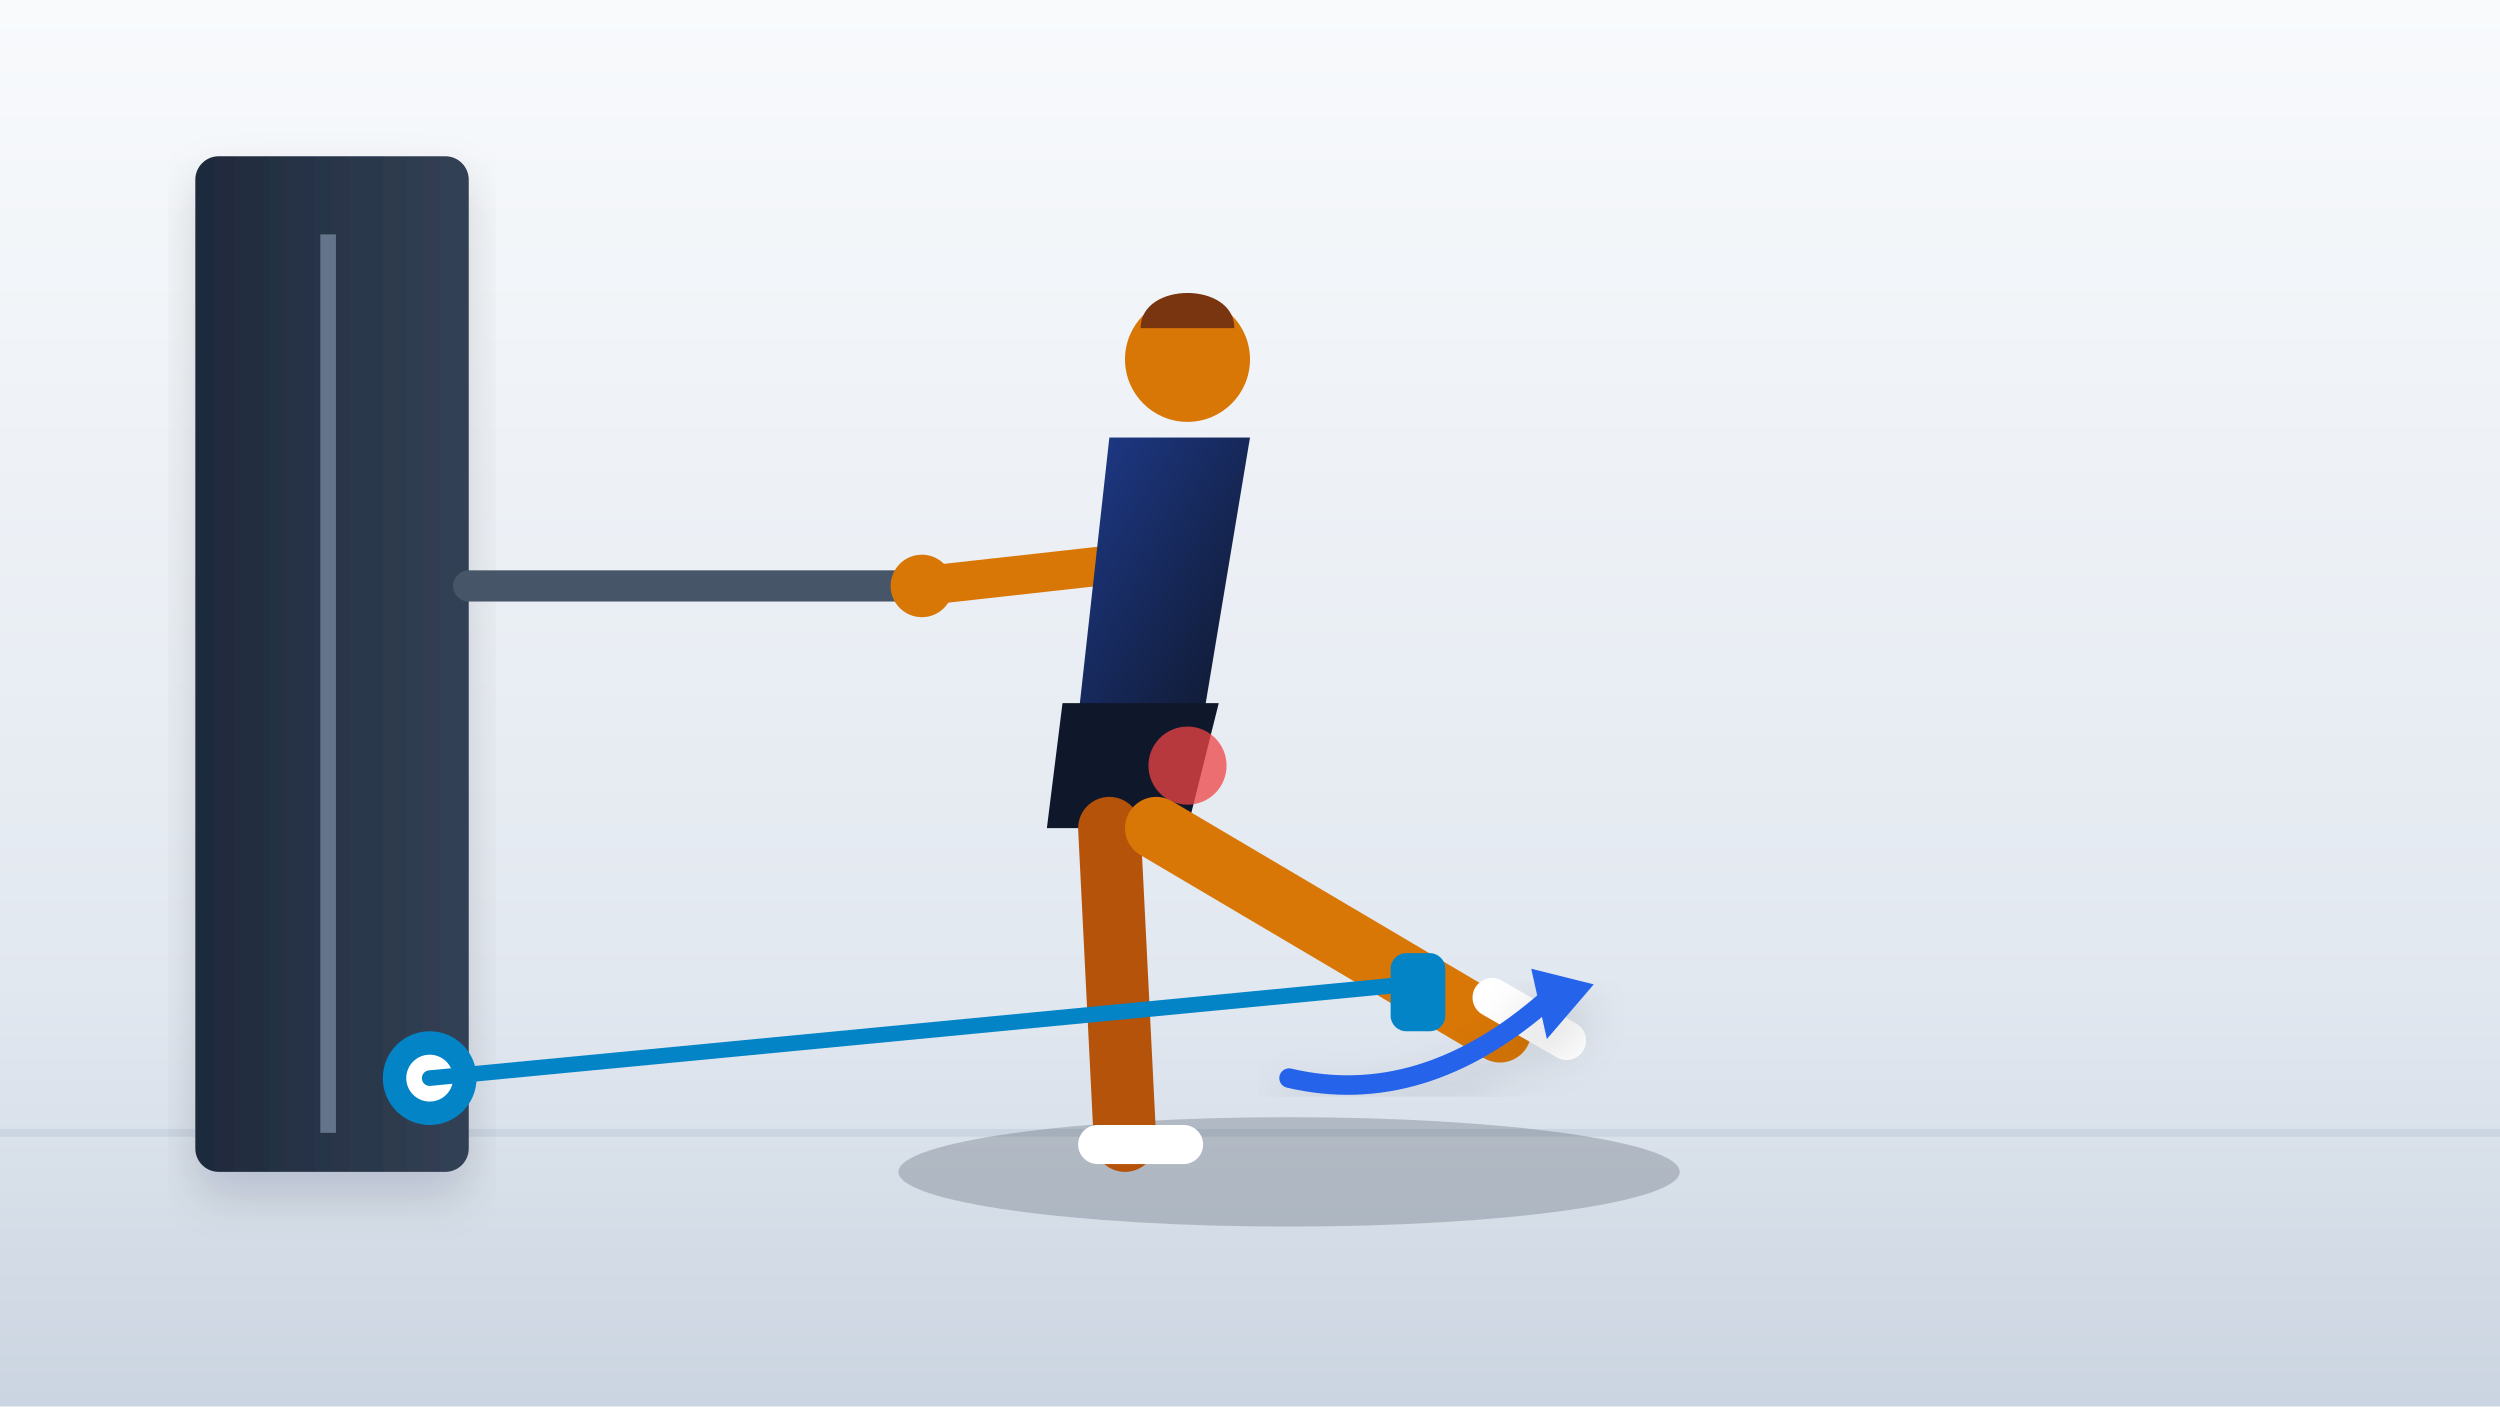
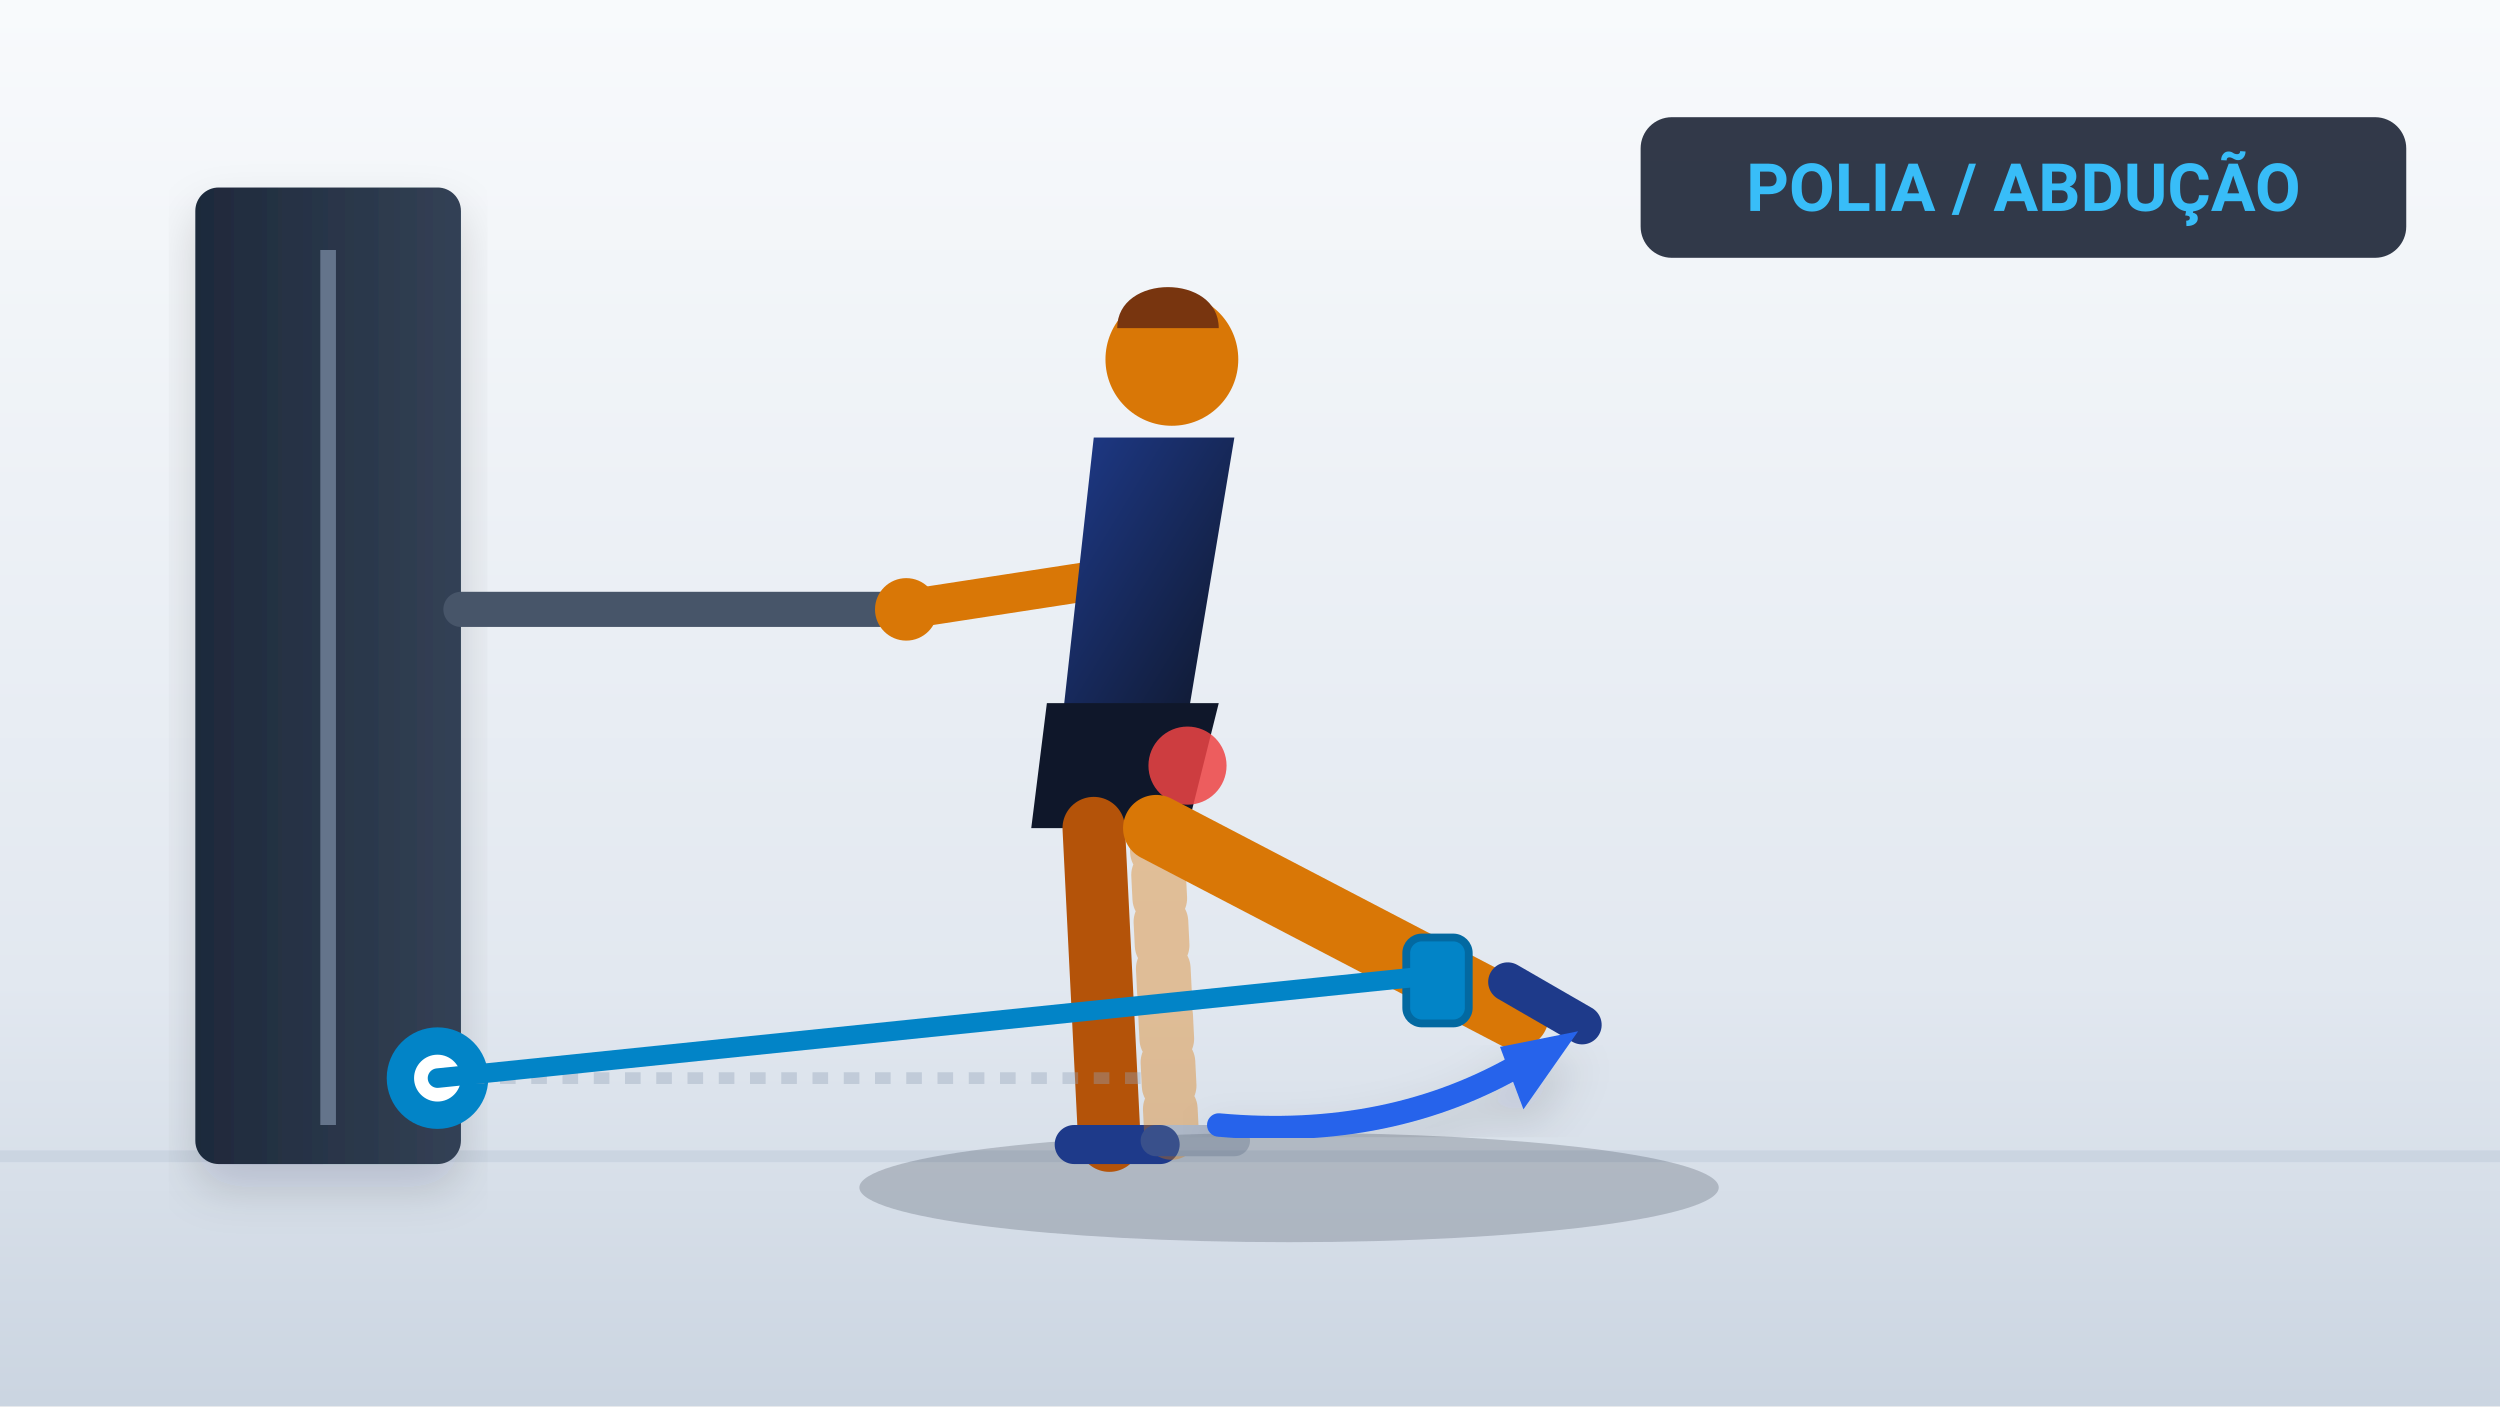
<svg xmlns="http://www.w3.org/2000/svg" viewBox="0 0 320 180" width="100%" height="100%" preserveAspectRatio="xMidYMid meet">
  <defs>
    <linearGradient id="gymFloor" x1="0" y1="0" x2="0" y2="1">
      <stop offset="0%" stop-color="#f8fafc" />
      <stop offset="70%" stop-color="#e2e8f0" />
      <stop offset="100%" stop-color="#cbd5e1" />
    </linearGradient>
    <linearGradient id="towerGrad" x1="0" y1="0" x2="1" y2="0">
      <stop offset="0%" stop-color="#1e293b" />
      <stop offset="100%" stop-color="#334155" />
    </linearGradient>
    <linearGradient id="kitGrad" x1="0" y1="0" x2="1" y2="1">
      <stop offset="0%" stop-color="#1e3a8a" />
      <stop offset="100%" stop-color="#0f172a" />
    </linearGradient>
    <filter id="dropShadow" x="-10%" y="-10%" width="120%" height="120%">
-       <feDropShadow dx="0" dy="3" stdDeviation="3" flood-color="#0f172a" flood-opacity="0.15" />
+       <feDropShadow dx="0" dy="3" stdDeviation="3" flood-color="#0f172a" flood-opacity="0.16" />
    </filter>
  </defs>
  <rect width="320" height="180" fill="url(#gymFloor)" />
-   <line x1="0" y1="145" x2="320" y2="145" stroke="#cbd5e1" stroke-width="1" />
-   <rect x="25" y="20" width="35" height="130" rx="3" fill="url(#towerGrad)" filter="url(#dropShadow)" />
-   <line x1="42" y1="30" x2="42" y2="145" stroke="#64748b" stroke-width="2" />
-   <circle cx="55" cy="138" r="6" fill="#0284c7" />
-   <circle cx="55" cy="138" r="3" fill="#ffffff" />
-   <ellipse cx="165" cy="150" rx="50" ry="7" fill="#0f172a" opacity="0.2" />
-   <line x1="60" y1="75" x2="120" y2="75" stroke="#475569" stroke-width="4" stroke-linecap="round" />
-   <ellipse cx="118" cy="75" rx="4" ry="4" fill="#d97706" />
-   <path d="M118,75 L145,72" stroke="#d97706" stroke-width="5" stroke-linecap="round" />
-   <circle cx="152" cy="46" r="8" fill="#d97706" />
-   <path d="M146,42 C146,36 158,36 158,42 Z" fill="#78350f" />
-   <path d="M142,56 L160,56 L154,92 L138,92 Z" fill="url(#kitGrad)" />
-   <path d="M136,90 L156,90 L152,106 L134,106 Z" fill="#0f172a" />
-   <circle cx="152" cy="98" r="5" fill="#ef4444" opacity="0.75" />
-   <path d="M142,106 L144,146" stroke="#b45309" stroke-width="8" stroke-linecap="round" />
-   <rect x="138" y="144" width="16" height="5" rx="2.5" fill="#ffffff" />
-   <path d="M148,106 L192,132" stroke="#d97706" stroke-width="8" stroke-linecap="round" />
-   <rect x="188" y="128" width="16" height="5" rx="2.5" transform="rotate(30 196 130)" fill="#ffffff" />
-   <rect x="178" y="122" width="7" height="10" rx="2" fill="#0284c7" />
-   <path d="M55,138 L180,126" stroke="#0284c7" stroke-width="2" stroke-linecap="round" />
+   <line x1="0" y1="148" x2="320" y2="148" stroke="#cbd5e1" stroke-width="1.5" />
+   <rect x="25" y="24" width="34" height="125" rx="3" fill="url(#towerGrad)" filter="url(#dropShadow)" />
+   <line x1="42" y1="32" x2="42" y2="144" stroke="#64748b" stroke-width="2" />
+   <circle cx="56" cy="138" r="6.5" fill="#0284c7" />
+   <circle cx="56" cy="138" r="3" fill="#ffffff" />
+   <ellipse cx="165" cy="152" rx="55" ry="7" fill="#0f172a" opacity="0.2" />
+   <line x1="59" y1="78" x2="118" y2="78" stroke="#475569" stroke-width="4.5" stroke-linecap="round" />
+   <ellipse cx="116" cy="78" rx="4" ry="4" fill="#d97706" />
+   <path d="M116,78 L142,74" stroke="#d97706" stroke-width="5" stroke-linecap="round" />
+   <circle cx="150" cy="46" r="8.5" fill="#d97706" />
+   <path d="M143,42 C143,35 156,35 156,42 Z" fill="#78350f" />
+   <path d="M140,56 L158,56 L152,92 L136,92 Z" fill="url(#kitGrad)" />
+   <path d="M134,90 L156,90 L152,106 L132,106 Z" fill="#0f172a" />
+   <circle cx="152" cy="98" r="5" fill="#ef4444" opacity="0.85" />
+   <path d="M140,106 L142,146" stroke="#b45309" stroke-width="8" stroke-linecap="round" />
+   <rect x="135" y="144" width="16" height="5" rx="2.5" fill="#1e3a8a" />
+   <g opacity="0.38">
+     <path d="M148,106 L150,146" stroke="#d97706" stroke-width="7" stroke-dasharray="3,3" stroke-linecap="round" />
+     <rect x="146" y="144" width="14" height="4" rx="2" fill="#64748b" />
+     <path d="M56,138 L148,138" stroke="#94a3b8" stroke-width="1.5" stroke-dasharray="2,2" />
+   </g>
+   <path d="M148,106 L194,130" stroke="#d97706" stroke-width="8.5" stroke-linecap="round" />
+   <rect x="190" y="126" width="16" height="5" rx="2.5" transform="rotate(30 198 128)" fill="#1e3a8a" />
+   <rect x="180" y="120" width="8" height="11" rx="2" fill="#0284c7" stroke="#0369a1" stroke-width="1" />
+   <path d="M56,138 L182,125" stroke="#0284c7" stroke-width="2.5" stroke-linecap="round" />
  <g filter="url(#dropShadow)">
-     <path d="M165,138 Q182,142 198,128" stroke="#2563eb" stroke-width="2.5" fill="none" stroke-linecap="round" />
-     <polygon points="196,124 204,126 198,133" fill="#2563eb" />
+     <path d="M156,144 Q178,146 195,136" fill="none" stroke="#2563eb" stroke-width="3" stroke-linecap="round" />
+     <polygon points="202,132 192,134 195,142" fill="#2563eb" />
  </g>
+   <rect x="210" y="15" width="98" height="18" rx="4" fill="#0f172a" opacity="0.85" />
+   <text x="259" y="27" fill="#38bdf8" font-size="8.5" font-family="-apple-system, BlinkMacSystemFont, 'Segoe UI', Roboto, sans-serif" font-weight="700" text-anchor="middle">POLIA / ABDUÇÃO</text>
</svg>
